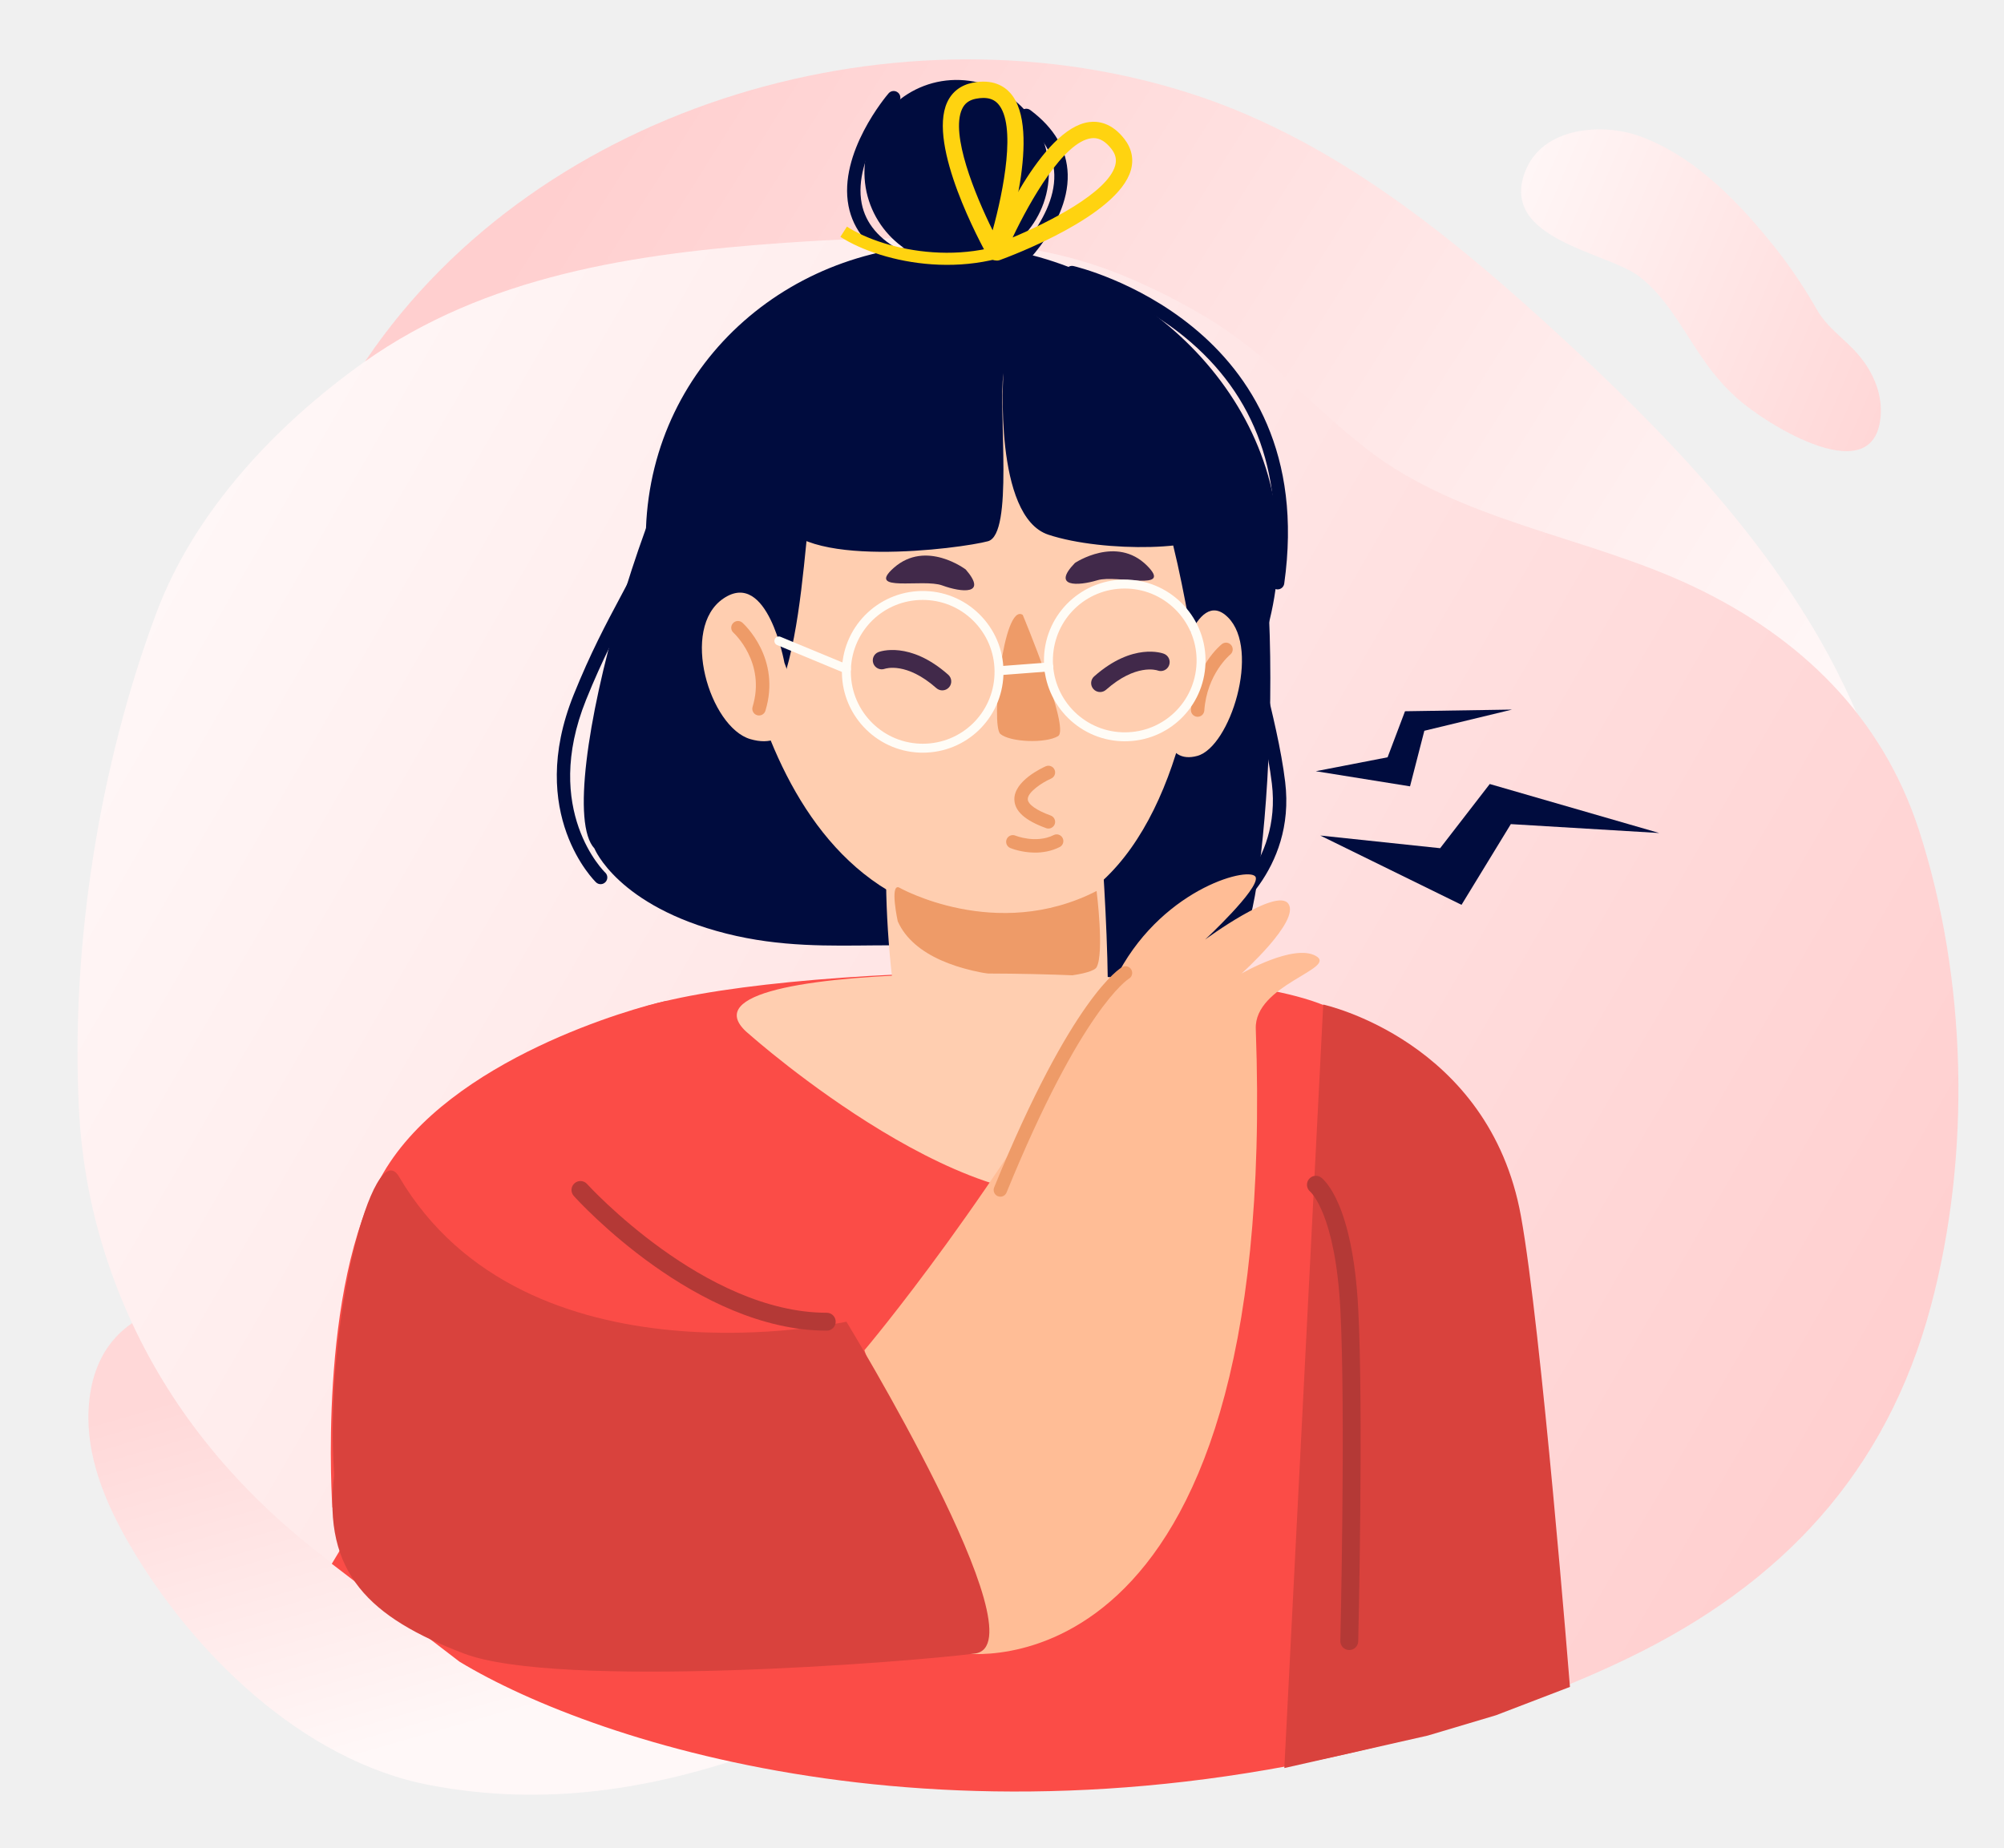
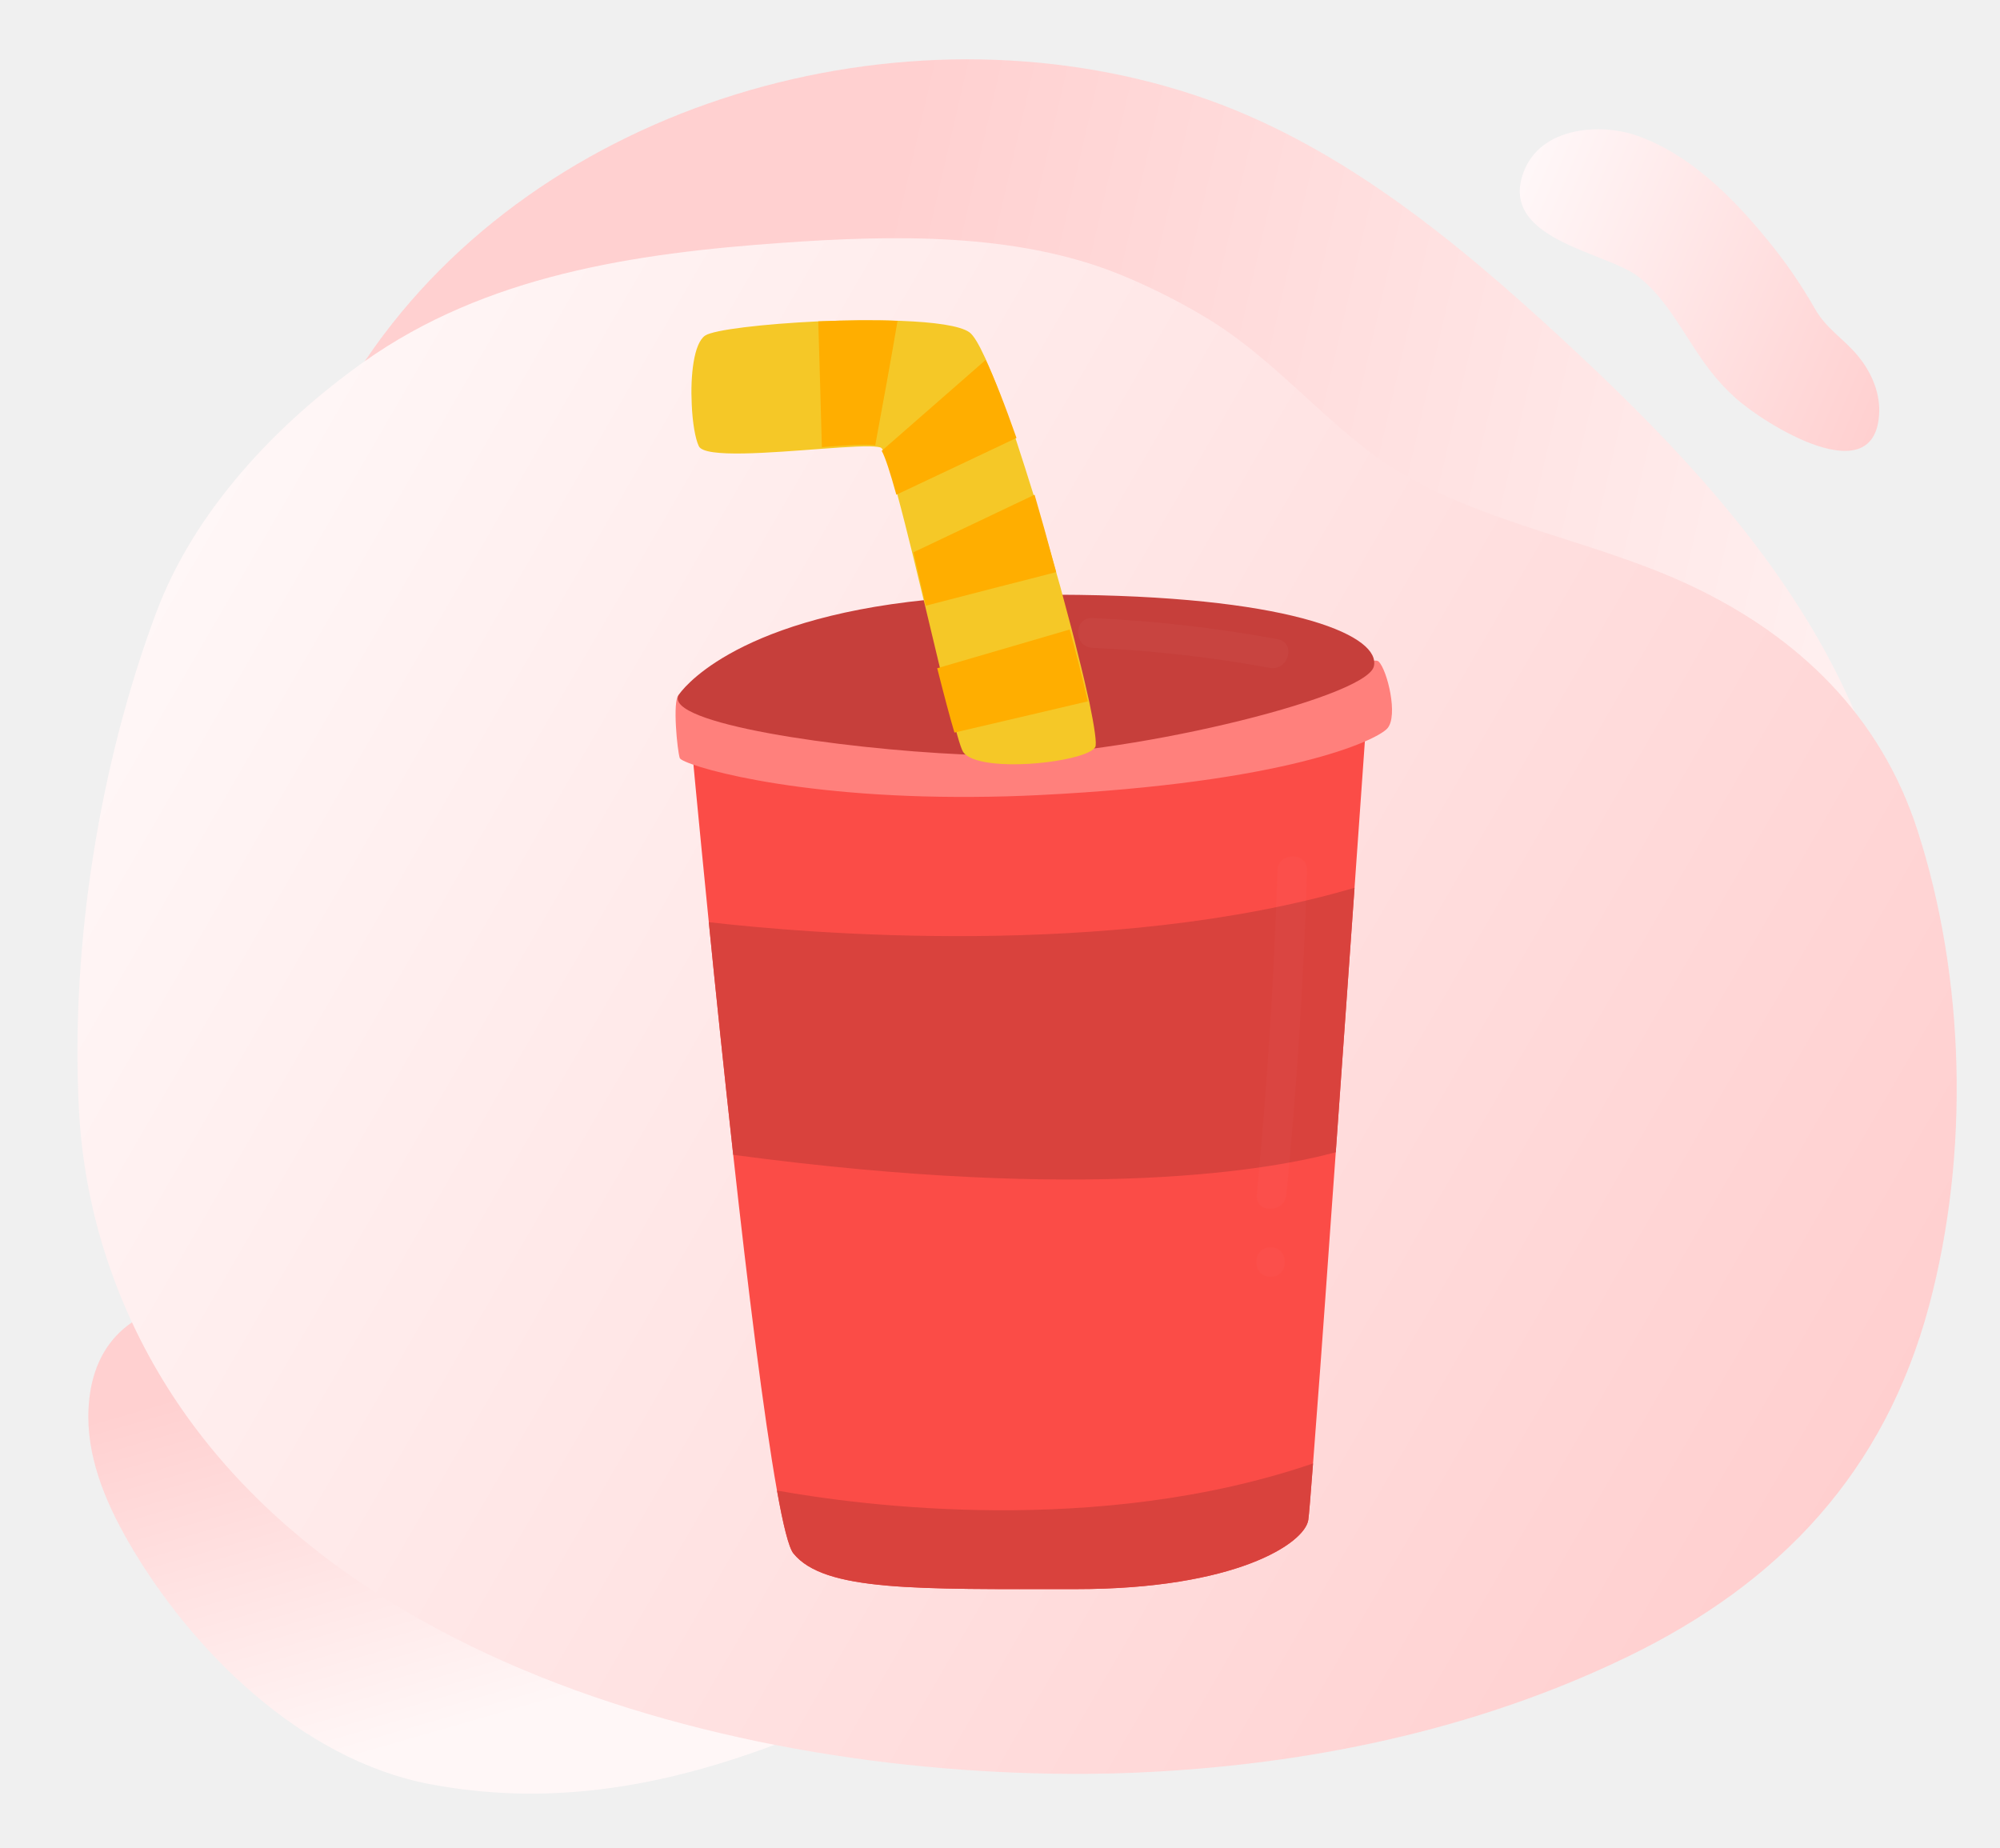
- <svg xmlns="http://www.w3.org/2000/svg" width="270" height="249" viewBox="0 0 270 249" fill="none">
-   <path d="M102.298 236.075C87.924 241.168 73.411 243.521 57.931 240.58C40.677 237.3 25.711 222.534 17.255 207.809C14.113 202.339 11.611 196.228 11.938 189.93C12.699 175.381 26.444 173.755 38.111 176.108C44.688 177.432 50.727 180.444 56.697 183.427C66.609 188.384 78.236 190.822 87.123 197.692C90.105 200.004 92.344 202.782 95.809 204.464C101.199 207.083 107.352 208.319 112.888 210.702C117.615 212.747 122.898 216.111 122.905 221.259C122.906 226.539 117.398 229.903 112.558 232.005C109.132 233.502 105.722 234.868 102.298 236.075Z" fill="url(#paint0_linear)" />
-   <path d="M49.391 48.41C72.937 13.71 121.626 -0.223 161.092 12.824C180.122 19.118 196.071 32.225 210.782 45.831C223.748 57.822 236.328 70.757 245.183 86.172C251.229 96.695 255.557 109.309 258.613 121.085C263.181 138.717 259.032 161.436 236.24 159.771C230.892 159.381 226.266 157.458 221.264 155.776C217.219 154.412 213.254 155.23 209.054 154.564C198.481 152.89 188.296 148.997 178.665 144.438C159.037 135.138 141.103 122.503 120.917 114.353C104.375 107.683 86.71 104.24 68.873 104.208C61.349 104.196 53.437 104.722 46.705 101.358C30.115 93.057 37.576 70.675 43.772 58.084C45.413 54.73 47.291 51.498 49.391 48.41Z" fill="url(#paint1_linear)" />
-   <path d="M234.007 53.648C237.883 57.158 253.114 66.743 253.407 55.495C253.476 52.693 252.205 49.973 250.475 47.921C248.497 45.565 246.253 44.33 244.708 41.586C242.817 38.272 240.665 35.158 238.279 32.284C233.401 26.301 227.706 20.773 220.797 18.311C215.95 16.585 207.745 17.019 205.443 23.23C202.089 32.272 216.43 33.929 220.803 37.224C224.954 40.343 227.304 45.702 230.592 49.962C231.631 51.304 232.774 52.538 234.007 53.648Z" fill="url(#paint2_linear)" />
-   <path d="M162.324 42.65C170.535 47.484 176.694 54.72 184.18 60.548C196.644 70.249 213.727 72.233 228.02 78.98C242.594 85.863 253.598 96.56 258.574 111.978C265.002 131.879 265.613 155.545 260.152 176.004C254.137 198.525 240.014 213.484 219.363 223.46C198.725 233.431 175.862 238.084 153.059 239.044C150.859 239.138 148.662 239.189 146.456 239.203C96.919 239.491 30.982 222.054 14.116 168.839C13.962 168.352 13.814 167.866 13.665 167.373C11.927 161.444 10.905 155.329 10.621 149.157C9.561 127.278 13.39 103.128 21.061 82.617C26.22 68.808 37.33 57.132 49.036 48.813C65.484 37.125 85.553 34.143 105.527 32.74C120.318 31.703 136.953 31.323 150.94 36.981C154.871 38.584 158.676 40.478 162.324 42.65Z" fill="url(#paint3_linear)" />
-   <path d="M193.966 233.12C130.471 251.582 80.419 235.142 61.9 223.933L44.703 210.745L50.656 200.855L87.695 197.558L149.206 194.261L198.812 204.152L208.31 199.322L210.004 216.822C212.262 230.371 210.568 226.984 193.966 233.12Z" fill="#FB4C47" />
-   <path d="M75.901 225.278H184.631C184.631 225.278 194.314 144.155 179.999 136.243C165.686 128.331 98.753 129.985 83.917 136.742C69.082 143.499 75.901 225.278 75.901 225.278Z" fill="#FB4C47" />
-   <path d="M80.922 119.157C80.7 119.157 80.476 119.075 80.303 118.908C80.206 118.819 70.82 109.694 77.292 93.629C79.561 87.996 81.673 84.039 83.535 80.549C86.898 74.253 89.326 69.703 90.441 59.681C90.496 59.186 90.949 58.839 91.438 58.882C91.934 58.938 92.291 59.386 92.235 59.881C91.082 70.25 88.454 75.172 85.13 81.403C83.287 84.851 81.201 88.763 78.966 94.304C72.951 109.238 81.456 117.512 81.541 117.596C81.904 117.939 81.921 118.51 81.577 118.872C81.401 119.06 81.162 119.157 80.922 119.157Z" fill="#000C3E" />
-   <path d="M141.308 23.68C141.05 30.545 135.284 35.903 128.426 35.645C121.568 35.387 116.216 29.614 116.474 22.749C116.732 15.883 122.498 10.525 129.356 10.783C136.213 11.041 141.566 16.814 141.308 23.68Z" fill="#000C3E" />
-   <path d="M80.087 114.341C80.087 114.341 83.187 122.108 97.846 125.812C112.506 129.516 124.545 124.971 135.709 129.953C146.876 134.937 163.824 130.698 167.451 126.111C171.076 121.525 174.203 68.075 165.804 58.475C157.405 48.873 110.581 38.009 99.569 47.754C88.556 57.498 74.007 107.861 80.087 114.341Z" fill="#000C3E" />
-   <path d="M172.212 75.288C171.364 97.912 152.359 115.567 129.758 114.72C107.16 113.871 86.184 93.83 87.032 71.206C87.878 48.581 107.061 32.157 129.659 33.006C152.261 33.852 173.06 52.664 172.212 75.288Z" fill="#000C3E" />
-   <path d="M148.088 109.565C148.088 109.565 150.745 141.49 148.088 145.037C145.431 148.584 128.599 145.925 124.172 145.037C119.742 144.152 117.969 109.565 120.629 109.565C123.285 109.565 147.578 102.446 148.088 109.565Z" fill="#FFCEB0" />
-   <path d="M97.859 72.216C97.859 72.216 99.543 121.976 133.147 124.124C166.751 126.273 166.717 56.162 154.556 49.495C142.394 42.825 91.647 44.076 97.859 72.216Z" fill="#FFCEB0" />
-   <path d="M137.794 82.868C137.794 82.868 144.211 98.183 142.561 99.198C140.909 100.213 136.077 100.033 134.774 98.906C133.47 97.78 135.169 81.153 137.794 82.868Z" fill="#EE9B68" />
-   <path d="M124.319 45.679C124.319 45.679 112.27 51.513 109.977 62.463C107.684 73.416 108.872 101.456 96.105 100.168C96.105 100.168 71.385 44.676 124.319 45.679Z" fill="#000C3E" />
-   <path d="M130.671 45.917C129.578 46.701 143.095 46.67 150.823 56.048C158.552 65.426 160.388 88.865 161.582 89.302C162.777 89.736 167.549 60.256 159.077 51.398C150.603 42.544 136.893 41.459 130.671 45.917Z" fill="#000C3E" />
-   <path d="M121.093 119.587C121.093 119.587 134.168 127.029 147.744 120.074C147.744 120.074 148.799 128.427 147.744 130.354C146.686 132.281 125.186 133.658 120.954 124.162C120.954 124.162 119.872 119.175 121.093 119.587Z" fill="#EE9B68" />
-   <path d="M158.394 91.288C158.394 91.288 161.036 78.809 165.444 83.198C169.85 87.586 165.728 100.64 161.33 101.865C156.932 103.09 155.92 97.731 158.394 91.288Z" fill="#FFCEB0" />
-   <path d="M105.683 89.311C105.683 89.311 103.407 76.648 97.479 80.649C91.551 84.65 95.641 98.011 101.085 99.606C106.526 101.197 108.258 95.945 105.683 89.311Z" fill="#FFCEB0" />
-   <path d="M144.829 75.866C144.829 75.866 150.408 72.117 154.524 76.214C158.142 79.816 150.497 77.398 147.859 78.196C145.222 78.992 141.645 79.146 144.829 75.866Z" fill="#41294A" />
-   <path d="M130.118 76.752C130.118 76.752 124.77 72.679 120.42 76.525C116.595 79.909 124.371 77.946 126.955 78.898C129.54 79.848 133.105 80.215 130.118 76.752Z" fill="#41294A" />
-   <path d="M124.309 80.85C119.085 80.85 114.838 84.947 114.643 90.177C114.443 95.516 118.62 100.023 123.955 100.223L124.324 100.23C129.548 100.23 133.795 96.133 133.99 90.903C134.086 88.316 133.171 85.846 131.413 83.948C129.654 82.05 127.262 80.953 124.68 80.857L124.309 80.85ZM124.324 101.436C124.187 101.436 124.049 101.434 123.91 101.429C117.912 101.202 113.215 96.136 113.439 90.131C113.665 84.112 118.702 79.436 124.724 79.651C127.629 79.76 130.319 80.994 132.294 83.128C134.272 85.263 135.3 88.038 135.194 90.946C134.973 96.828 130.199 101.436 124.324 101.436Z" fill="#FFFCF6" />
-   <path d="M114.045 90.757C113.968 90.757 113.891 90.743 113.814 90.711L104.706 86.935C104.4 86.807 104.253 86.453 104.381 86.146C104.509 85.838 104.86 85.691 105.166 85.821L114.276 89.597C114.582 89.725 114.729 90.077 114.601 90.386C114.505 90.617 114.281 90.757 114.045 90.757Z" fill="#FFFCF6" />
-   <path d="M135.191 50.293C135.191 50.293 133.827 69.613 141.254 72.061C148.68 74.511 163.021 74.265 163.903 71.314C164.784 68.364 149.744 44.624 138.951 40.816C120.025 34.141 102.774 62.078 104.935 69.5C107.095 76.925 129.643 73.894 133.112 72.939C136.583 71.984 134.497 55.625 135.191 50.293Z" fill="#000C3E" />
-   <path d="M135.191 90.949C134.88 90.949 134.615 90.708 134.591 90.392C134.567 90.059 134.815 89.769 135.145 89.743L141.273 89.278C141.61 89.263 141.894 89.499 141.921 89.835C141.945 90.165 141.697 90.454 141.364 90.481L135.239 90.949C135.222 90.949 135.205 90.949 135.191 90.949Z" fill="#FFFCF6" />
-   <path d="M121.128 35.575C120.988 35.575 120.848 35.544 120.716 35.474C117.108 33.612 114.954 31.015 114.323 27.76C112.929 20.598 119.439 12.903 119.719 12.58C120.044 12.201 120.612 12.16 120.991 12.481C121.371 12.806 121.415 13.378 121.089 13.757C121.027 13.829 114.865 21.119 116.096 27.42C116.619 30.101 118.452 32.272 121.542 33.868C121.985 34.097 122.161 34.642 121.932 35.086C121.771 35.397 121.455 35.575 121.128 35.575Z" fill="#000C3E" />
-   <path d="M135.462 37.791C135.204 37.791 134.946 37.68 134.768 37.468C134.448 37.084 134.498 36.513 134.881 36.192C134.956 36.132 142.228 29.954 142.047 23.537C141.97 20.805 140.52 18.362 137.733 16.281C137.333 15.982 137.251 15.415 137.55 15.015C137.846 14.617 138.417 14.532 138.812 14.832C142.067 17.262 143.762 20.178 143.854 23.493C144.054 30.788 136.367 37.306 136.04 37.581C135.871 37.721 135.664 37.791 135.462 37.791Z" fill="#000C3E" />
-   <path d="M164.34 124.286C164.048 124.286 163.762 124.144 163.588 123.884C163.309 123.469 163.422 122.909 163.836 122.63C164.195 122.386 172.689 116.55 171.359 105.59C170.841 101.312 169.67 96.54 168.43 91.486C166.274 82.689 164.041 73.593 164.605 65.013C164.636 64.516 165.079 64.116 165.566 64.169C166.065 64.203 166.44 64.632 166.407 65.131C165.862 73.434 168.059 82.39 170.186 91.054C171.436 96.162 172.621 100.987 173.151 105.371C174.62 117.46 165.238 123.867 164.838 124.134C164.687 124.236 164.511 124.286 164.34 124.286Z" fill="#000C3E" />
-   <path d="M172.131 79.431C172.091 79.431 172.05 79.428 172.004 79.421C171.51 79.351 171.168 78.895 171.238 78.401C173.211 64.391 169.272 53.274 159.536 45.362C152.252 39.442 144.313 37.636 144.234 37.619C143.747 37.513 143.439 37.03 143.547 36.541C143.653 36.054 144.137 35.747 144.624 35.853C144.956 35.926 177.958 43.638 173.025 78.652C172.962 79.105 172.577 79.431 172.131 79.431Z" fill="#000C3E" />
-   <path d="M139.458 114.902C137.623 114.902 136.202 114.319 136.11 114.28C135.653 114.087 135.436 113.559 135.628 113.099C135.819 112.641 136.346 112.423 136.806 112.612C136.835 112.624 139.572 113.726 141.961 112.542C142.409 112.315 142.949 112.498 143.173 112.947C143.394 113.393 143.214 113.935 142.766 114.157C141.641 114.719 140.485 114.902 139.458 114.902Z" fill="#EE9B68" />
-   <path d="M102.261 96.422C102.174 96.422 102.085 96.41 101.998 96.384C101.519 96.237 101.252 95.733 101.396 95.255C103.215 89.28 98.865 85.311 98.821 85.269C98.448 84.937 98.417 84.365 98.749 83.994C99.079 83.62 99.655 83.586 100.023 83.919C100.24 84.112 105.277 88.713 103.126 95.781C103.008 96.172 102.649 96.422 102.261 96.422Z" fill="#EE9B68" />
-   <path d="M161.356 96.599C161.334 96.599 161.313 96.599 161.294 96.597C160.795 96.561 160.419 96.129 160.455 95.632C160.865 89.852 164.471 86.924 164.622 86.804C165.02 86.493 165.576 86.558 165.889 86.948C166.2 87.337 166.135 87.906 165.75 88.217C165.718 88.243 162.609 90.807 162.257 95.757C162.223 96.235 161.826 96.599 161.356 96.599Z" fill="#EE9B68" />
-   <path d="M101.086 139.504C101.086 139.504 132.187 167.134 149.525 159.934C166.861 152.733 171.984 135.817 163.269 133.227C154.555 130.637 87.457 128.679 101.086 139.504Z" fill="#FFCEB0" />
-   <path d="M141.255 111.661C141.154 111.661 141.05 111.645 140.949 111.608C138.119 110.581 136.719 109.33 136.666 107.777C136.582 105.242 140.45 103.465 140.891 103.27C141.344 103.069 141.879 103.274 142.081 103.733C142.281 104.188 142.076 104.724 141.618 104.926C140.33 105.495 138.439 106.778 138.473 107.716C138.494 108.396 139.651 109.214 141.561 109.906C142.03 110.077 142.274 110.596 142.105 111.063C141.97 111.432 141.623 111.661 141.255 111.661Z" fill="#EE9B68" />
-   <path d="M126.957 93.038C126.673 93.038 126.389 92.937 126.16 92.737C122.128 89.168 119.321 90.094 119.203 90.133C118.584 90.355 117.895 90.034 117.667 89.419C117.438 88.802 117.736 88.119 118.348 87.88C118.517 87.813 122.547 86.32 127.754 90.928C128.253 91.37 128.301 92.134 127.86 92.631C127.622 92.901 127.289 93.038 126.957 93.038Z" fill="#41294A" />
-   <path d="M148.215 93.264C147.882 93.264 147.552 93.126 147.311 92.856C146.871 92.357 146.919 91.595 147.417 91.154C152.632 86.541 156.655 88.038 156.823 88.106C157.442 88.347 157.751 89.046 157.507 89.666C157.269 90.283 156.58 90.587 155.966 90.358C155.821 90.308 153.022 89.415 149.012 92.963C148.783 93.163 148.499 93.264 148.215 93.264Z" fill="#41294A" />
-   <path d="M223.55 112.262L200.715 105.659L194.031 114.309L177.883 112.602L196.912 121.939L203.555 111.063L223.55 112.262Z" fill="#000C3E" />
-   <path d="M203.717 95.628L189.298 95.852L186.95 102.057L177.276 103.933L189.973 105.973L191.902 98.483L203.717 95.628Z" fill="#000C3E" />
-   <path d="M151.53 79.314C146.305 79.314 142.059 83.411 141.864 88.641C141.664 93.982 145.84 98.487 151.176 98.687L151.544 98.694C156.769 98.694 161.016 94.597 161.211 89.367C161.411 84.028 157.231 79.521 151.898 79.321L151.53 79.314ZM151.544 99.9C151.405 99.9 151.267 99.898 151.128 99.893C145.132 99.666 140.435 94.6 140.659 88.598C140.886 82.576 145.918 77.905 151.947 78.115C157.942 78.342 162.637 83.408 162.415 89.41C162.196 95.292 157.419 99.9 151.544 99.9Z" fill="#FFFCF6" />
-   <path d="M116.465 181.964C116.465 181.964 134.774 160.37 150.763 130.962C157.028 119.436 168.766 116.636 169.192 118.252C169.618 119.87 162.371 126.617 162.371 126.617C162.371 126.617 172.03 119.489 173.595 121.813C175.161 124.138 167.275 131.199 167.275 131.199C167.275 131.199 174.308 127.126 177.293 128.833C180.277 130.54 168.978 132.708 169.192 138.65C172.473 229.899 129.487 222.788 129.487 222.788L116.465 181.964Z" fill="#FFBD96" />
-   <path d="M134.778 161.273C134.665 161.273 134.549 161.252 134.436 161.206C133.976 161.018 133.754 160.49 133.942 160.027C144.463 134.241 150.936 130.472 151.205 130.325C151.644 130.084 152.19 130.25 152.431 130.684C152.67 131.121 152.511 131.666 152.082 131.907C151.959 131.981 145.718 135.946 135.614 160.711C135.471 161.061 135.132 161.273 134.778 161.273Z" fill="#EE9B68" />
-   <path d="M106.854 198.223L44.781 203.179C44.781 203.179 42.697 173.426 51.65 158.065C60.604 142.704 85.565 135.755 89.74 134.894C93.914 134.033 106.854 198.223 106.854 198.223Z" fill="#FB4C47" />
-   <path d="M178.28 135.379C178.28 135.379 200.62 140.218 204.915 163.873C207.663 178.996 211.52 227.337 211.52 227.337L201.534 231.165L192.358 233.899L173.039 238.274L178.28 135.379Z" fill="#D9423D" />
-   <path d="M114.038 178.12C114.038 178.12 140.578 221.634 131.35 222.84C122.122 224.046 75.152 227.663 62.506 222.84C49.86 218.017 43.417 212.051 45.026 198.774C43.606 178.12 50.381 152.836 53.749 158.561C70.87 187.669 114.038 178.12 114.038 178.12Z" fill="#D9423D" />
-   <path d="M111.388 179.326C93.852 179.326 77.976 161.918 77.309 161.177C76.863 160.683 76.902 159.919 77.396 159.475C77.889 159.029 78.651 159.067 79.096 159.562C79.253 159.735 94.931 176.915 111.388 176.915C112.052 176.915 112.592 177.455 112.592 178.12C112.592 178.786 112.052 179.326 111.388 179.326Z" fill="#B43936" />
-   <path d="M181.789 222.37H181.76C181.096 222.353 180.568 221.801 180.585 221.136C180.592 220.827 181.31 190.187 180.587 176.444C179.908 163.536 176.57 160.637 176.536 160.608C176.032 160.193 175.938 159.444 176.338 158.927C176.733 158.416 177.458 158.298 177.988 158.684C178.422 159.005 182.249 162.205 182.991 176.316C183.721 190.153 183.001 220.885 182.994 221.194C182.977 221.849 182.442 222.37 181.789 222.37Z" fill="#B43936" />
-   <path d="M132.501 13.199C132.184 13.199 131.84 13.236 131.467 13.309C130.558 13.492 129.969 13.933 129.616 14.7C128.039 18.112 131.363 26.239 133.738 31.041C135.206 25.714 136.965 16.811 134.479 14.005C134.001 13.466 133.349 13.199 132.501 13.199ZM134.015 35.048C133.62 35.048 133.25 34.835 133.055 34.483C132.215 32.977 124.929 19.602 127.618 13.778C128.265 12.378 129.447 11.469 131.037 11.152C133.745 10.612 135.3 11.613 136.126 12.546C140.444 17.421 135.625 32.58 135.062 34.293C134.924 34.707 134.556 35.002 134.121 35.043C134.086 35.047 134.05 35.048 134.015 35.048Z" fill="#FFD310" />
-   <path d="M147.333 18.611C147.229 18.611 147.124 18.617 147.018 18.633C143.3 19.128 138.808 27.013 136.433 32.002C141.37 29.923 149.201 25.952 150.241 22.342C150.475 21.529 150.318 20.81 149.75 20.077C148.985 19.093 148.193 18.611 147.333 18.611ZM134.322 35.118C134.026 35.118 133.736 35 133.526 34.779C133.224 34.462 133.137 33.998 133.305 33.594C134 31.931 140.271 17.313 146.727 16.452C147.964 16.287 149.793 16.546 151.486 18.726C152.482 20.007 152.783 21.468 152.356 22.95C150.579 29.113 136.317 34.462 134.698 35.052C134.575 35.097 134.448 35.118 134.322 35.118Z" fill="#FFD310" />
-   <path d="M113.666 31.232C119.011 34.667 131.226 37.34 140.77 31.232" stroke="#FFD310" stroke-width="1.631" />
+ <svg xmlns="http://www.w3.org/2000/svg" width="275" height="254" viewBox="0 0 275 254" fill="none">
+   <path d="M104.309 240.717C89.653 245.91 74.855 248.309 59.07 245.31C41.477 241.966 26.217 226.91 17.594 211.895C14.39 206.318 11.84 200.086 12.173 193.664C12.949 178.829 26.964 177.171 38.86 179.571C45.566 180.92 51.724 183.992 57.812 187.034C67.919 192.088 79.775 194.574 88.836 201.579C91.877 203.937 94.16 206.769 97.693 208.484C103.189 211.154 109.463 212.415 115.108 214.845C119.927 216.93 125.315 220.36 125.322 225.609C125.323 230.993 119.706 234.423 114.771 236.566C111.278 238.093 107.801 239.486 104.309 240.717Z" fill="url(#paint0_linear)" />
+   <path d="M50.364 49.362C74.373 13.98 124.019 -0.227 164.261 13.076C183.666 19.494 199.928 32.858 214.928 46.732C228.15 58.959 240.976 72.148 250.006 87.867C256.171 98.597 260.584 111.458 263.7 123.466C268.358 141.444 264.127 164.61 240.887 162.912C235.434 162.515 230.716 160.554 225.617 158.839C221.491 157.448 217.449 158.282 213.166 157.603C202.386 155.896 192 151.927 182.18 147.278C162.166 137.795 143.879 124.912 123.297 116.602C106.429 109.801 88.416 106.289 70.229 106.257C62.557 106.244 54.489 106.781 47.626 103.351C30.709 94.887 38.316 72.065 44.634 59.226C46.308 55.807 48.223 52.51 50.364 49.362Z" fill="url(#paint1_linear)" />
+   <path d="M238.61 54.703C242.563 58.283 258.093 68.056 258.392 56.587C258.462 53.73 257.166 50.956 255.403 48.863C253.385 46.461 251.097 45.202 249.522 42.404C247.594 39.025 245.399 35.85 242.966 32.919C237.993 26.819 232.186 21.182 225.14 18.671C220.199 16.911 211.832 17.354 209.485 23.687C206.065 32.907 220.687 34.596 225.147 37.956C229.379 41.136 231.776 46.601 235.128 50.944C236.188 52.313 237.353 53.572 238.61 54.703Z" fill="url(#paint2_linear)" />
+   <path d="M165.516 43.488C173.888 48.418 180.169 55.796 187.802 61.738C200.511 71.63 217.93 73.653 232.504 80.532C247.364 87.551 258.585 98.459 263.659 114.18C270.213 134.472 270.836 158.603 265.268 179.465C259.135 202.428 244.734 217.682 223.677 227.854C202.633 238.021 179.32 242.765 156.069 243.744C153.826 243.84 151.586 243.892 149.337 243.906C98.825 244.2 31.592 226.42 14.395 172.158C14.237 171.663 14.086 171.167 13.934 170.664C12.162 164.619 11.12 158.383 10.831 152.09C9.749 129.78 13.654 105.156 21.476 84.241C26.736 70.161 38.064 58.256 50.001 49.773C66.772 37.855 87.236 34.814 107.603 33.384C122.684 32.326 139.646 31.939 153.908 37.708C157.917 39.342 161.797 41.274 165.516 43.488Z" fill="url(#paint3_linear)" />
+   <path d="M187.879 98.962C187.879 98.962 187.199 108.555 186.248 122.069C185.499 132.679 184.577 145.707 183.668 158.434C183.448 161.558 183.219 164.656 183.002 167.698C182.483 175.049 181.981 182.056 181.532 188.144C181.138 193.263 180.8 197.746 180.544 201.224C180.203 205.681 179.973 208.507 179.888 208.996C179.389 212.228 169.878 218.503 147.969 218.503C126.07 218.503 113.327 218.844 109.087 213.587C108.451 212.786 107.68 209.675 106.836 204.946C105.002 194.677 102.8 176.815 100.817 158.788C99.58 147.594 98.412 136.348 97.46 126.798C95.98 112.017 94.989 101.342 94.989 101.342L121.601 100.662L155.439 99.793L187.879 98.962Z" fill="#FB4C47" />
+   <path d="M186.25 122.07C185.501 132.679 184.579 145.708 183.67 158.434C175.194 160.732 150.078 165.392 100.819 158.789C99.582 147.595 98.414 136.348 97.462 126.799C110.425 128.292 152.412 131.974 186.25 122.07Z" fill="#D9423D" />
+   <path d="M180.544 201.225C180.202 205.679 179.973 208.507 179.891 208.996C179.388 212.229 169.878 218.504 147.969 218.504C126.07 218.504 113.33 218.845 109.09 213.588C108.45 212.783 107.679 209.676 106.836 204.947C118.397 207.027 150.916 211.343 180.544 201.225Z" fill="#D9423D" />
+   <path d="M190.757 100.159C189.238 101.843 176.849 107.628 143.051 109.315C139.887 109.476 136.829 109.558 133.937 109.571C108.481 109.775 93.766 105.131 93.467 104.235C93.129 103.201 92.45 96.408 93.306 95.568L93.319 95.555C94.137 94.859 103.834 99.847 131.735 99.03C135.175 98.935 138.88 98.745 142.887 98.446C175.721 96.014 186.248 91.003 188.936 90.839C189.251 90.813 189.455 90.852 189.579 90.977C190.757 92.171 192.293 98.446 190.757 100.159Z" fill="#FF807C" />
+   <path d="M188.898 91.655C187.717 96.082 153.403 104.234 136.597 103.879C135.252 103.853 133.827 103.814 132.347 103.732C115.394 102.957 91.266 99.466 93.304 95.567L93.318 95.554C93.534 95.212 100.331 85.229 127.402 82.486C129.046 82.322 130.769 82.187 132.564 82.079C133.499 82.01 134.451 81.967 135.429 81.915C135.606 81.915 135.783 81.915 135.96 81.902C136.938 81.859 137.943 81.833 138.976 81.82C140.171 81.793 141.339 81.78 142.478 81.78C175.039 81.547 188.366 86.696 188.937 90.838C188.977 91.123 188.967 91.396 188.898 91.655Z" fill="#C63F3B" />
+   <path d="M150.592 102.733C150.057 103.621 147.198 104.403 143.896 104.807C140.645 105.207 136.942 105.224 134.605 104.597C133.552 104.319 132.77 103.92 132.423 103.377C132.235 103.082 131.959 102.262 131.613 101.046C131.007 98.956 130.175 95.683 129.259 91.901C129.155 91.451 129.038 90.996 128.929 90.525C128.382 88.262 127.809 85.826 127.22 83.386C126.856 81.855 126.472 80.324 126.112 78.809C125.903 77.956 125.698 77.118 125.506 76.302C124.762 73.286 124.052 70.451 123.412 68.099C122.601 65.049 121.908 62.786 121.439 61.936C121.335 61.76 121.247 61.638 121.18 61.587C121.076 61.516 120.921 61.482 120.7 61.448C119.471 61.255 116.495 61.448 112.997 61.709C105.971 62.231 96.905 63.013 96.094 61.36C95.593 60.334 95.213 58.07 95.112 55.563C94.92 51.659 95.384 47.204 96.96 46.14C98.155 45.341 105.005 44.541 112.478 44.188C116.357 44.032 120.403 43.982 123.914 44.121C128.382 44.293 131.976 44.764 133.289 45.686C133.861 46.09 134.588 47.326 135.437 49.173C136.649 51.802 138.083 55.647 139.587 60.123C140.469 62.807 141.389 65.697 142.308 68.654C143.203 71.599 144.084 74.611 144.92 77.59C145.058 78.04 145.175 78.477 145.297 78.931C145.455 79.504 145.631 80.08 145.786 80.652C146.321 82.621 146.839 84.556 147.324 86.398C147.616 87.513 147.892 88.578 148.135 89.621C148.807 92.25 149.363 94.618 149.798 96.604C150.504 100.032 150.835 102.317 150.592 102.733Z" fill="#F5C827" />
+   <path d="M149.581 96.431L141.904 98.234L131.237 100.729C130.63 98.707 129.791 95.54 128.868 91.881L139.252 88.849L147.086 86.557C148.114 90.33 148.97 93.753 149.581 96.431Z" fill="#FFAE00" />
+   <path d="M145.22 78.667C143.045 79.225 140.231 79.965 137.363 80.684C133.658 81.643 129.866 82.615 127.296 83.286C126.936 81.696 126.554 80.109 126.194 78.54C125.986 77.656 125.788 76.788 125.597 75.943L134.86 71.541L142.253 68.024C143.144 71.07 144.019 74.191 144.843 77.276C144.98 77.747 145.1 78.196 145.22 78.667Z" fill="#FFAE00" />
+   <path d="M139.768 60.215L132.383 63.712L123.249 68.024C122.421 65.038 121.713 62.822 121.234 61.99L129.272 54.964L135.529 49.49C136.767 52.065 138.231 55.833 139.768 60.215Z" fill="#FFAE00" />
+   <path d="M123.414 44.119C122.999 46.528 122.493 49.485 121.931 52.562C121.402 55.482 120.856 58.488 120.346 61.225C119.178 61.034 116.341 61.225 113.006 61.483L112.775 53.144L112.512 44.19C116.206 44.032 120.067 43.982 123.414 44.119Z" fill="#FFAE00" />
+   <g opacity="0.31">
+     <g opacity="0.31">
+       <path opacity="0.31" d="M150.206 89.069C158.404 89.43 166.516 90.339 174.59 91.826C177.153 92.298 178.252 88.374 175.673 87.898C167.242 86.342 158.768 85.371 150.206 84.993C147.584 84.878 147.591 88.954 150.206 89.069Z" fill="white" />
+     </g>
+   </g>
+   <g opacity="0.3">
+     <g opacity="0.3">
+       <path opacity="0.3" d="M175.647 119.715C175.181 134.598 174.233 149.448 172.808 164.268C172.556 166.877 176.635 166.86 176.881 164.268C178.312 149.448 179.257 134.598 179.723 119.715C179.805 117.093 175.729 117.093 175.647 119.715Z" fill="#FFC7D3" />
+     </g>
+     <g opacity="0.3">
+       <path opacity="0.3" d="M174.704 175.57C177.326 175.57 177.33 171.494 174.704 171.494C172.082 171.494 172.076 175.57 174.704 175.57Z" fill="#FFC7D3" />
+     </g>
+   </g>
  <defs>
-     <linearGradient id="paint0_linear" x1="10.662" y1="191.938" x2="25.575" y2="243.719" gradientUnits="userSpaceOnUse">
-       <stop stop-color="#FFD8D8" />
-       <stop offset="1" stop-color="#FFF8F8" />
+     <linearGradient id="paint0_linear" x1="10.872" y1="195.712" x2="26.078" y2="248.511" gradientUnits="userSpaceOnUse">
+       <stop stop-color="#FFD0D0" />
+       <stop offset="1" stop-color="#FFF7F7" />
    </linearGradient>
-     <linearGradient id="paint1_linear" x1="259.25" y1="79.414" x2="102.754" y2="-19.38" gradientUnits="userSpaceOnUse">
-       <stop stop-color="#FFF8F8" />
-       <stop offset="1" stop-color="#FFCFCF" />
+     <linearGradient id="paint1_linear" x1="294.898" y1="54.516" x2="124.706" y2="15.216" gradientUnits="userSpaceOnUse">
+       <stop stop-color="#FFF7F7" />
+       <stop offset="1" stop-color="#FFD0D0" />
    </linearGradient>
-     <linearGradient id="paint2_linear" x1="253.802" y1="55.298" x2="196.538" y2="30.839" gradientUnits="userSpaceOnUse">
-       <stop stop-color="#FFD7D7" />
-       <stop offset="1" stop-color="#FFF9F9" />
+     <linearGradient id="paint2_linear" x1="258.795" y1="56.386" x2="200.404" y2="31.446" gradientUnits="userSpaceOnUse">
+       <stop stop-color="#FFD0D0" />
+       <stop offset="1" stop-color="#FFFBFC" />
    </linearGradient>
-     <linearGradient id="paint3_linear" x1="240.876" y1="216.592" x2="10.668" y2="83.279" gradientUnits="userSpaceOnUse">
+     <linearGradient id="paint3_linear" x1="245.613" y1="220.85" x2="10.879" y2="84.917" gradientUnits="userSpaceOnUse">
      <stop stop-color="#FFCFCF" />
      <stop offset="1" stop-color="#FFF8F8" />
    </linearGradient>
  </defs>
</svg>
